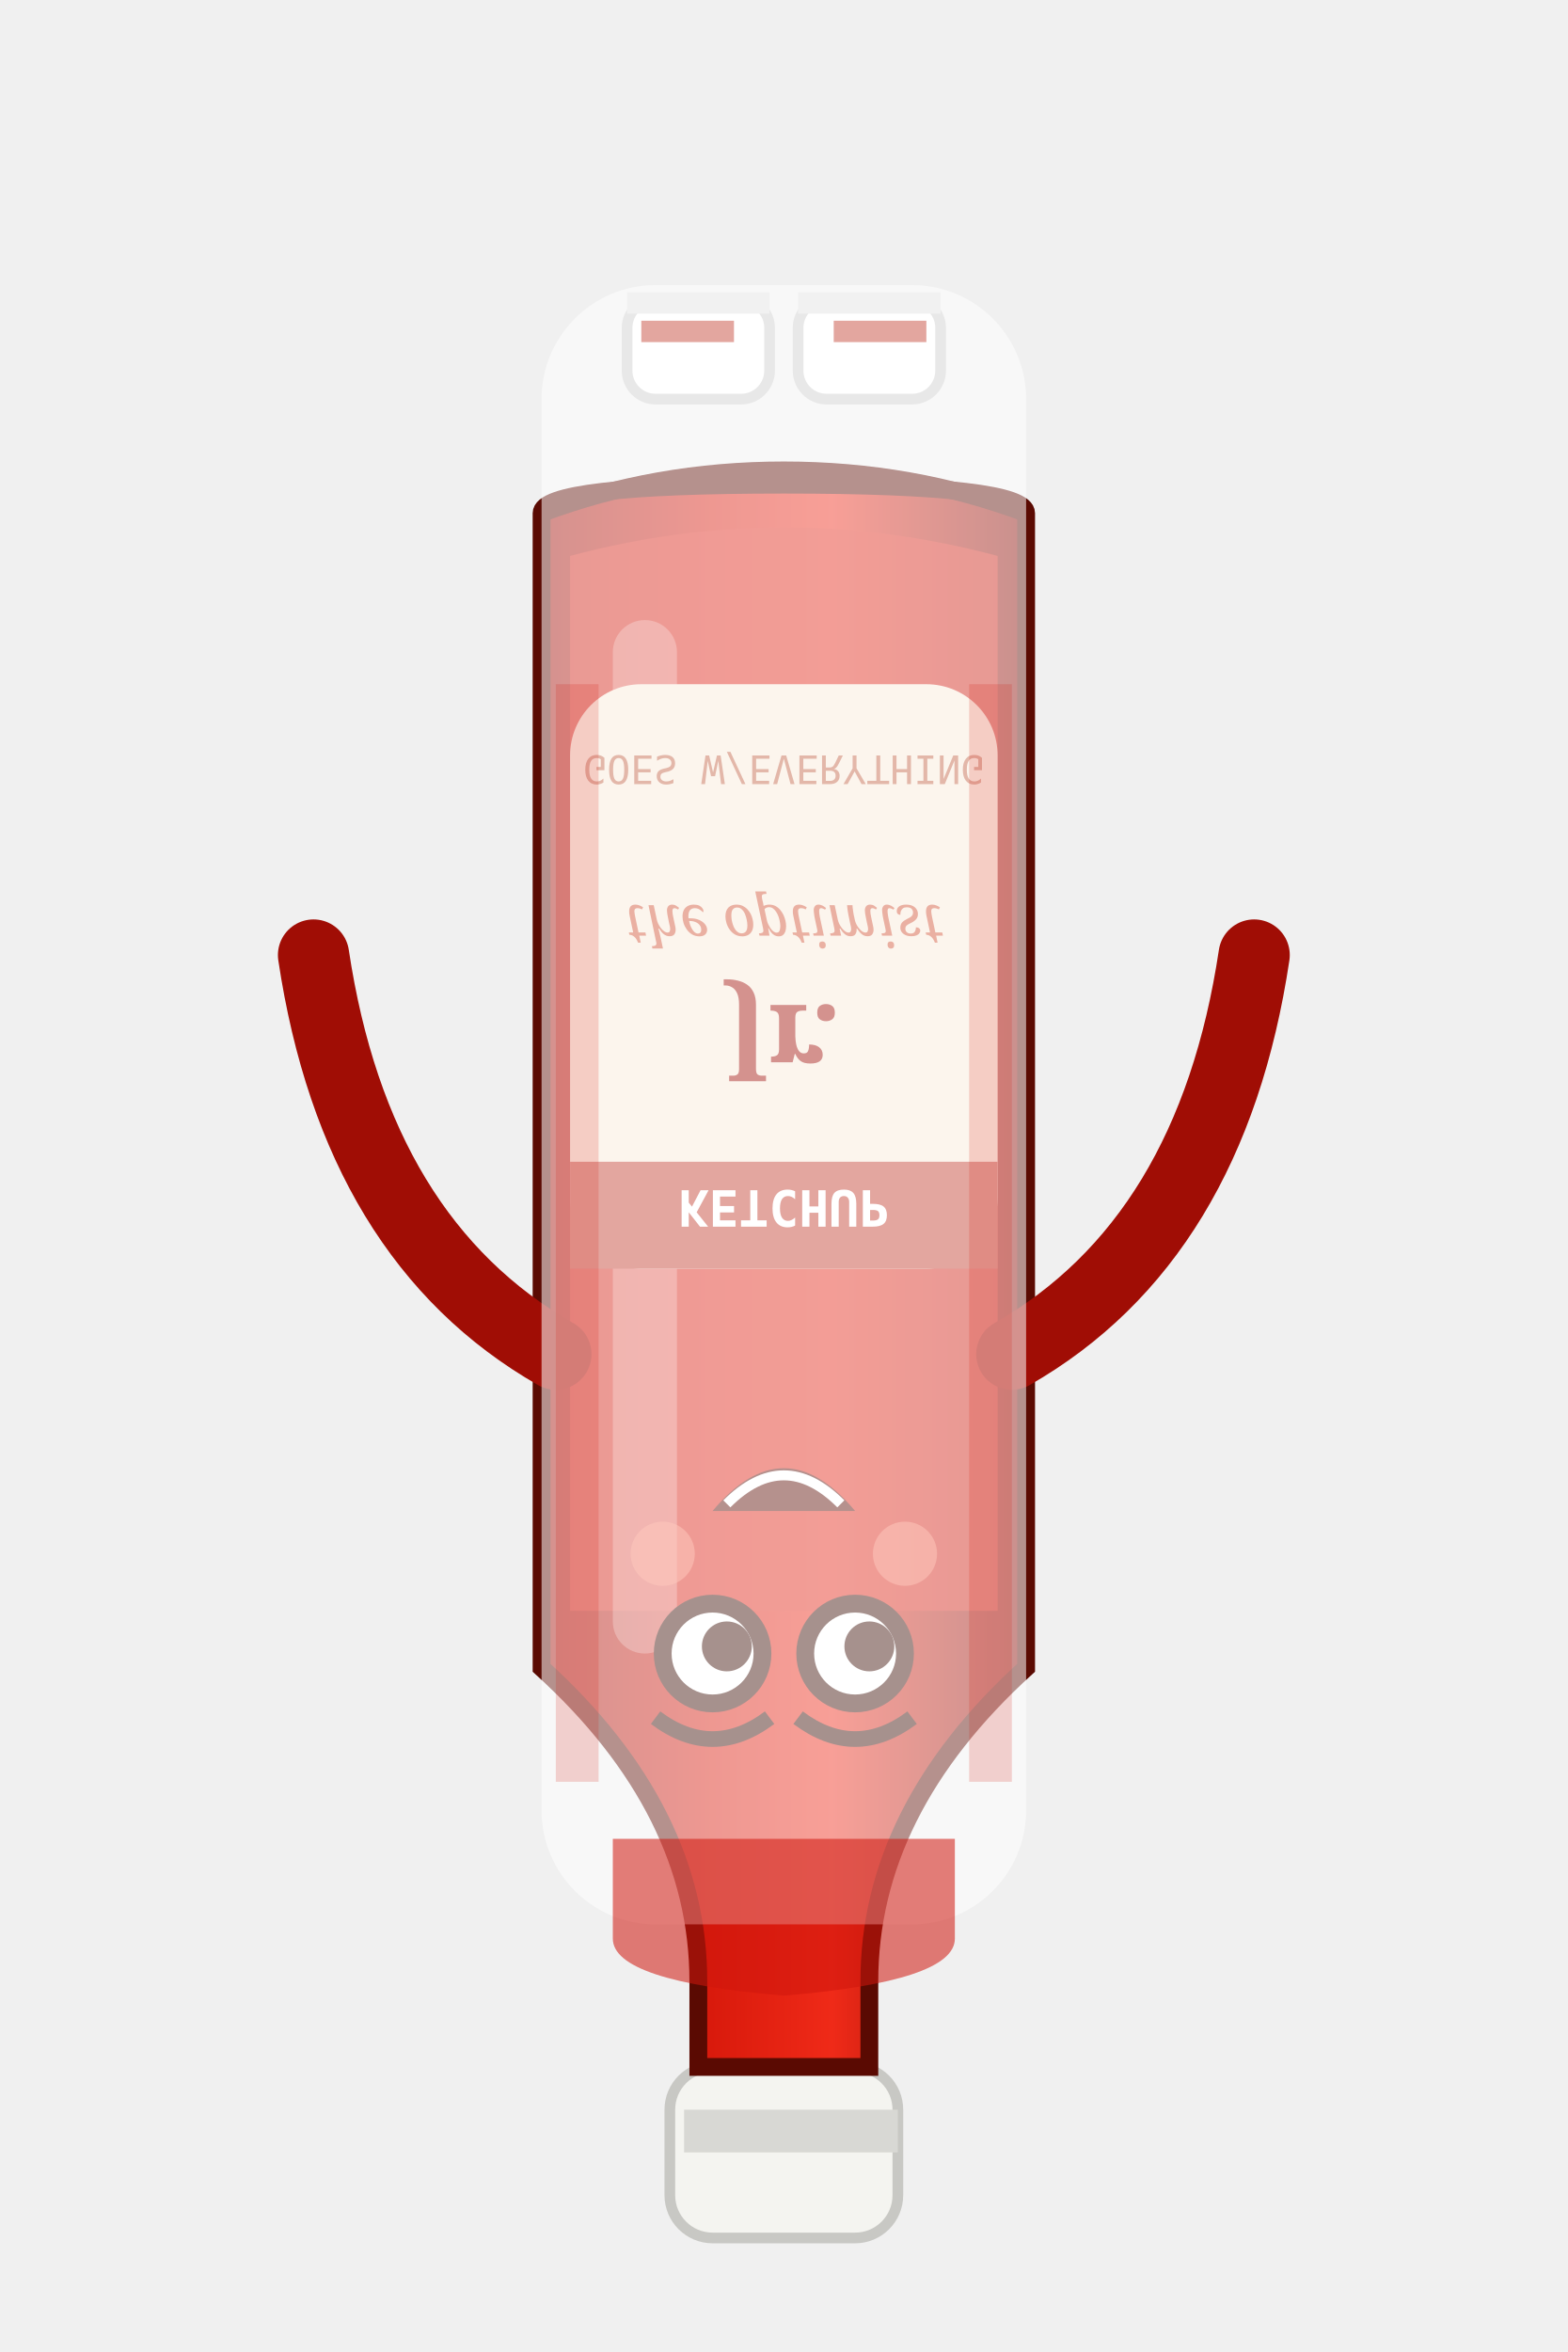
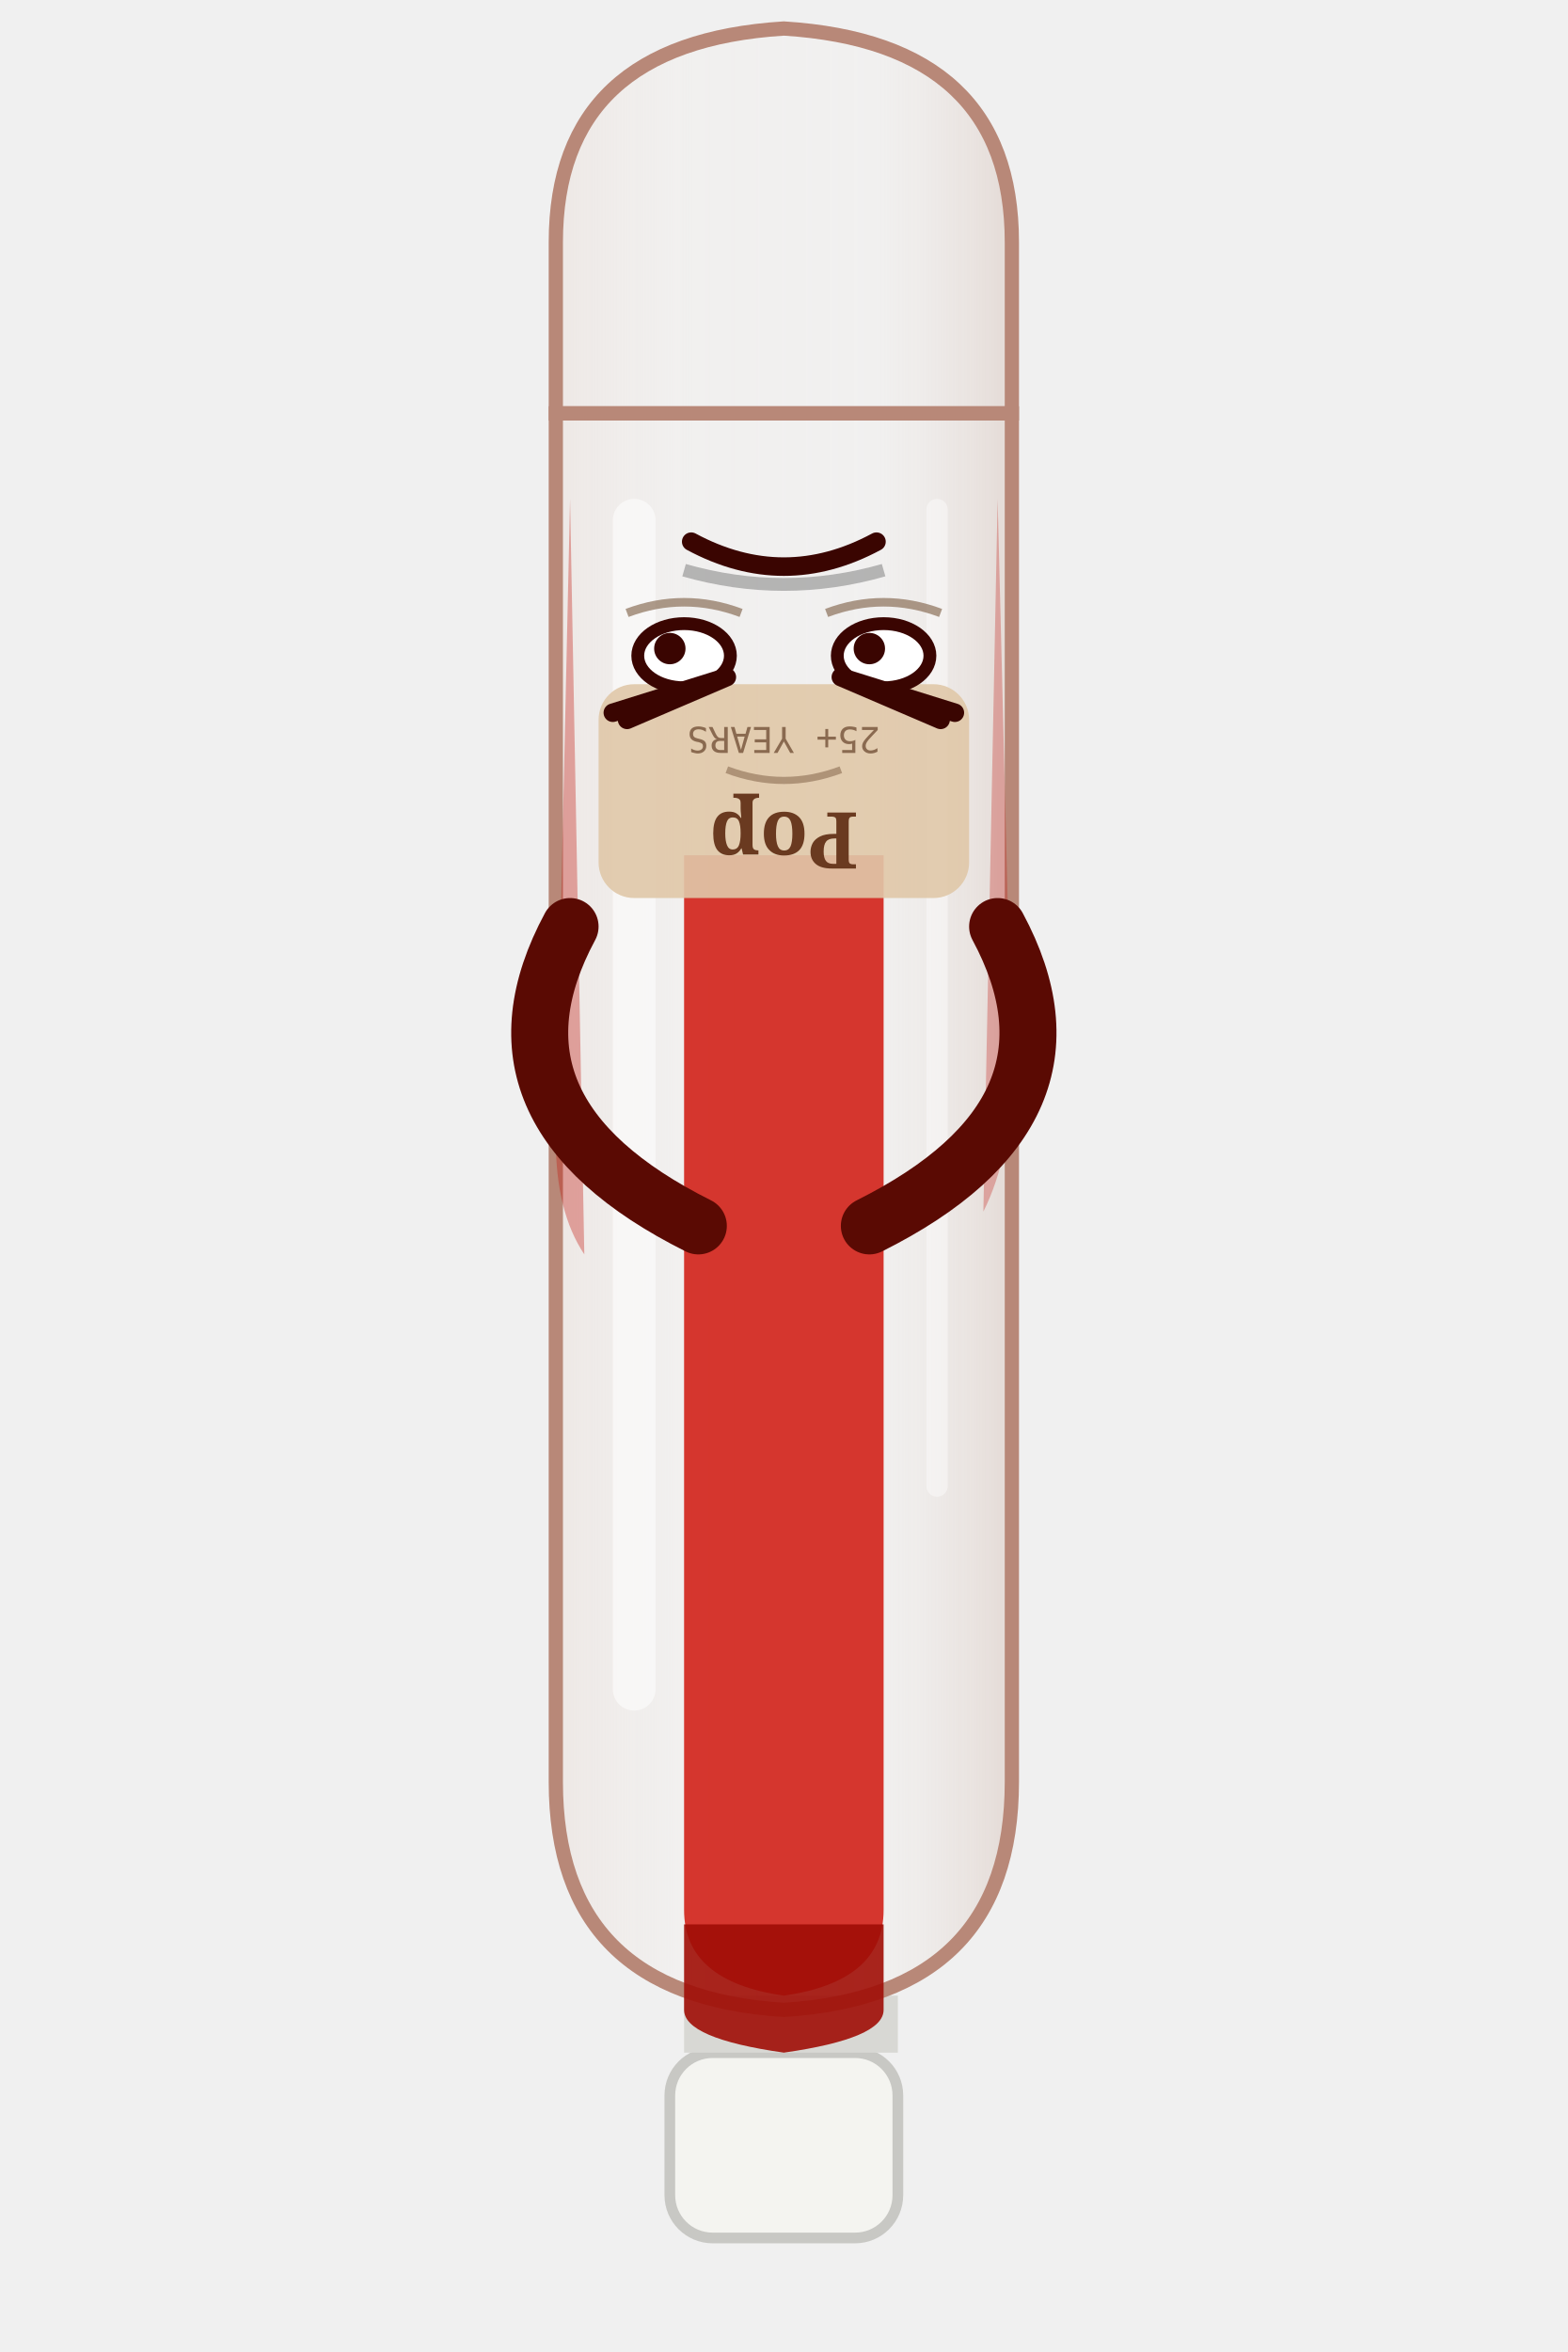
<svg xmlns="http://www.w3.org/2000/svg" viewBox="0 0 220 330" width="220" height="330">
-   <g transform="translate(0,330) scale(1,-1)">
-     <defs>
-       <linearGradient id="kRed" x1="0" y1="0" x2="1" y2="0">
-         <stop offset="0" stop-color="#a00d05" />
-         <stop offset="0.35" stop-color="#d91a0c" />
-         <stop offset="0.6" stop-color="#ef2a18" />
-         <stop offset="1" stop-color="#850a03" />
-       </linearGradient>
-     </defs>
-     <rect x="94" y="16" width="32" height="24" rx="6" fill="#f4f4f0" stroke="#c8c8c4" stroke-width="1.5" />
-     <path d="M96 28 L126 28 L126 34 L96 34 Z" fill="#d8d8d4" />
-     <path d="M98 40 L122 40            L122 52 Q122 76 144 96 L144 240            L144 258 Q144 262 110 262 Q76 262 76 258 L76 240            L76 96 Q98 76 98 52 Z" fill="url(#kRed)" stroke="#5a0a02" stroke-width="2.5" />
-     <path d="M76 258 Q92 264 110 264 Q128 264 144 258" fill="none" stroke="#5a0a02" stroke-width="2.5" />
-     <path d="M80 104 L140 104 L140 236 L140 252 Q110 260 80 252 L80 236 L80 104 Z" fill="#e02415" opacity=".7" />
-     <rect x="86" y="98" width="9" height="145" rx="4.5" fill="#ffffff44" />
-     <g id="kLabel">
-       <rect x="80" y="152" width="60" height="82" rx="10" fill="#f8e8d8" />
-       <rect x="80" y="152" width="60" height="15" fill="#c0392b" />
-       <text x="110" y="163" text-anchor="middle" font-family="monospace" font-size="7" font-weight="bold" fill="#fff">KETCHUP</text>
-       <text x="110" y="189" text-anchor="middle" font-family="serif" font-size="15" font-weight="bold" fill="#a00d05">Jr.</text>
-       <text x="110" y="203" text-anchor="middle" font-family="serif" font-size="8" font-style="italic" fill="#d05030">the optimist</text>
-       <text x="110" y="224" text-anchor="middle" font-family="monospace" font-size="5.5" fill="#c06040">GOES W/EVERYTHING</text>
-     </g>
-     <g id="kEyes">
-       <circle cx="100" cy="98" r="7" fill="#fff" stroke="#3a0a02" stroke-width="2.5" />
-       <circle cx="120" cy="98" r="7" fill="#fff" stroke="#3a0a02" stroke-width="2.5" />
-       <circle cx="102" cy="99" r="3.5" fill="#3a0a02" />
-       <circle cx="122" cy="99" r="3.5" fill="#3a0a02" />
-       <path d="M92 89 Q100 83 108 89" stroke="#3a0a02" stroke-width="2.2" fill="none" />
-       <path d="M112 89 Q120 83 128 89" stroke="#3a0a02" stroke-width="2.2" fill="none" />
-       <circle cx="93" cy="112" r="4.5" fill="#ff8a70" opacity=".5" />
-       <circle cx="127" cy="112" r="4.5" fill="#ff8a70" opacity=".5" />
-     </g>
-     <g id="kMouth">
-       <path d="M100 118 Q110 130 120 118 Z" fill="#5a0a02" />
-       <path d="M102 119 Q110 127 118 119" stroke="#fff" stroke-width="1.4" fill="none" />
-     </g>
-     <g id="kArmL">
-       <path d="M78 140 Q50 156 44 196" stroke="#a00d05" stroke-width="10" stroke-linecap="round" fill="none" />
-     </g>
-     <g id="kArmR">
-       <path d="M142 140 Q170 156 176 196" stroke="#a00d05" stroke-width="10" stroke-linecap="round" fill="none" />
-     </g>
-     <rect x="88" y="274" width="20" height="14" rx="4" fill="#fff" stroke="#ccc" stroke-width="1.5" />
-     <rect x="112" y="274" width="20" height="14" rx="4" fill="#fff" stroke="#ccc" stroke-width="1.5" />
-     <rect x="82" y="263" width="56" height="8" fill="#0a1220" opacity="0" />
-     <rect x="90" y="282" width="13" height="3" fill="#c0392b" />
-     <rect x="117" y="282" width="13" height="3" fill="#c0392b" />
-     <rect x="88" y="286" width="20" height="3" fill="#e0e0e0" />
-     <rect x="112" y="286" width="20" height="3" fill="#e0e0e0" />
+   <defs>
+     <linearGradient id="clearGlass" x1="0" y1="0" x2="1" y2="0">
+       <stop offset="0" stop-color="#e8d8d0" stop-opacity="0.35" />
+       <stop offset="0.3" stop-color="#f8f0ea" stop-opacity="0.15" />
+       <stop offset="0.7" stop-color="#f8f0ea" stop-opacity="0.12" />
+       <stop offset="1" stop-color="#c8a898" stop-opacity="0.3" />
+     </linearGradient>
+   </defs>
+   <rect x="94" y="288" width="32" height="26" rx="6" fill="#f4f4f0" stroke="#c8c8c4" stroke-width="1.5" />
+   <path d="M96 280 L126 280 L126 288 L96 288 Z" fill="#d8d8d4" />
+   <path d="M78 34 Q78 6 110 4 Q142 6 142 34 L142 58 L78 58 Z" fill="url(#clearGlass)" stroke="#b88878" stroke-width="2" />
+   <path d="M78 58 L142 58 L142 200 L142 250 Q142 280 110 282 Q78 280 78 250 L78 200 Z" fill="url(#clearGlass)" stroke="#b88878" stroke-width="2" />
+   <path d="M96 120 L124 120 L124 268 Q124 278 110 280 Q96 278 96 268 L96 120 Z" fill="#d0150c" opacity="0.85" />
+   <path d="M96 270 L124 270 L124 282 Q124 286 110 288 Q96 286 96 282 L96 270 Z" fill="#a00d05" opacity="0.9" />
+   <path d="M80 70 L78 160 Q78 170 82 176 L80 70 Z" fill="#c0150c" opacity="0.35" />
+   <path d="M140 70 L142 150 Q142 162 138 170 L140 70 Z" fill="#c0150c" opacity="0.3" />
+   <rect x="86" y="70" width="6" height="170" rx="3" fill="#ffffff88" />
+   <rect x="130" y="70" width="3" height="140" rx="1.5" fill="#ffffff66" />
+   <g id="popLabel" transform="translate(110,96) rotate(180)">
+     <rect x="-26" y="-30" width="52" height="30" rx="5" fill="#e0c8a8" opacity="0.9" />
+     <text x="0" y="-18" text-anchor="middle" font-family="serif" font-size="11" font-weight="bold" fill="#6a3a20">Pop</text>
+     <text x="0" y="-6" text-anchor="middle" font-family="monospace" font-size="5" fill="#8a6a50">25+ YEARS</text>
  </g>
-   <rect x="76" y="40" width="68" height="230" rx="16" fill="#ffffff" opacity="0.55" />
-   <path d="M78 96 L84 96 L84 250 L78 250 Z" fill="#d0150c" opacity="0.18" />
-   <path d="M136 96 L142 96 L142 250 L136 250 Z" fill="#d0150c" opacity="0.18" />
-   <path d="M86 258 L134 258 L134 272 Q134 278 110 280 Q86 278 86 272 L86 258 Z" fill="#d0150c" opacity="0.55" />
+   <g id="popFace" transform="translate(110,78) rotate(180)">
+     <ellipse cx="-14" cy="-14" rx="6.5" ry="4.5" fill="#fff" stroke="#3a0501" stroke-width="1.8" />
+     <ellipse cx="14" cy="-14" rx="6.5" ry="4.5" fill="#fff" stroke="#3a0501" stroke-width="1.8" />
+     <circle cx="-12" cy="-13" r="2.2" fill="#3a0501" />
+     <circle cx="16" cy="-13" r="2.2" fill="#3a0501" />
+     <path d="M-24 -22 L-8 -17 M-22 -23 L-8 -17" stroke="#3a0501" stroke-width="2.6" fill="none" stroke-linecap="round" />
+     <path d="M24 -22 L8 -17 M22 -23 L8 -17" stroke="#3a0501" stroke-width="2.6" fill="none" stroke-linecap="round" />
+     <path d="M-22 -8 Q-14 -5 -6 -8" stroke="#7a5a40" stroke-width="1.2" fill="none" opacity="0.6" />
+     <path d="M6 -8 Q14 -5 22 -8" stroke="#7a5a40" stroke-width="1.2" fill="none" opacity="0.6" />
+     <path d="M-8 -30 Q0 -33 8 -30" stroke="#7a5a40" stroke-width="1" fill="none" opacity="0.5" />
+     <path d="M-13 2 Q0 -5 13 2" stroke="#3a0501" stroke-width="2.6" fill="none" stroke-linecap="round" />
+     <path d="M-14 -2 Q0 -6 14 -2" stroke="#9a9a9a" stroke-width="1.8" fill="none" opacity="0.7" />
+   </g>
+   <g id="popArmL">
+     <path d="M80 130 Q66 156 98 172" stroke="#5a0a03" stroke-width="8" stroke-linecap="round" fill="none" />
+   </g>
+   <g id="popArmR">
+     <path d="M140 130 Q154 156 122 172" stroke="#5a0a03" stroke-width="8" stroke-linecap="round" fill="none" />
+   </g>
</svg>
